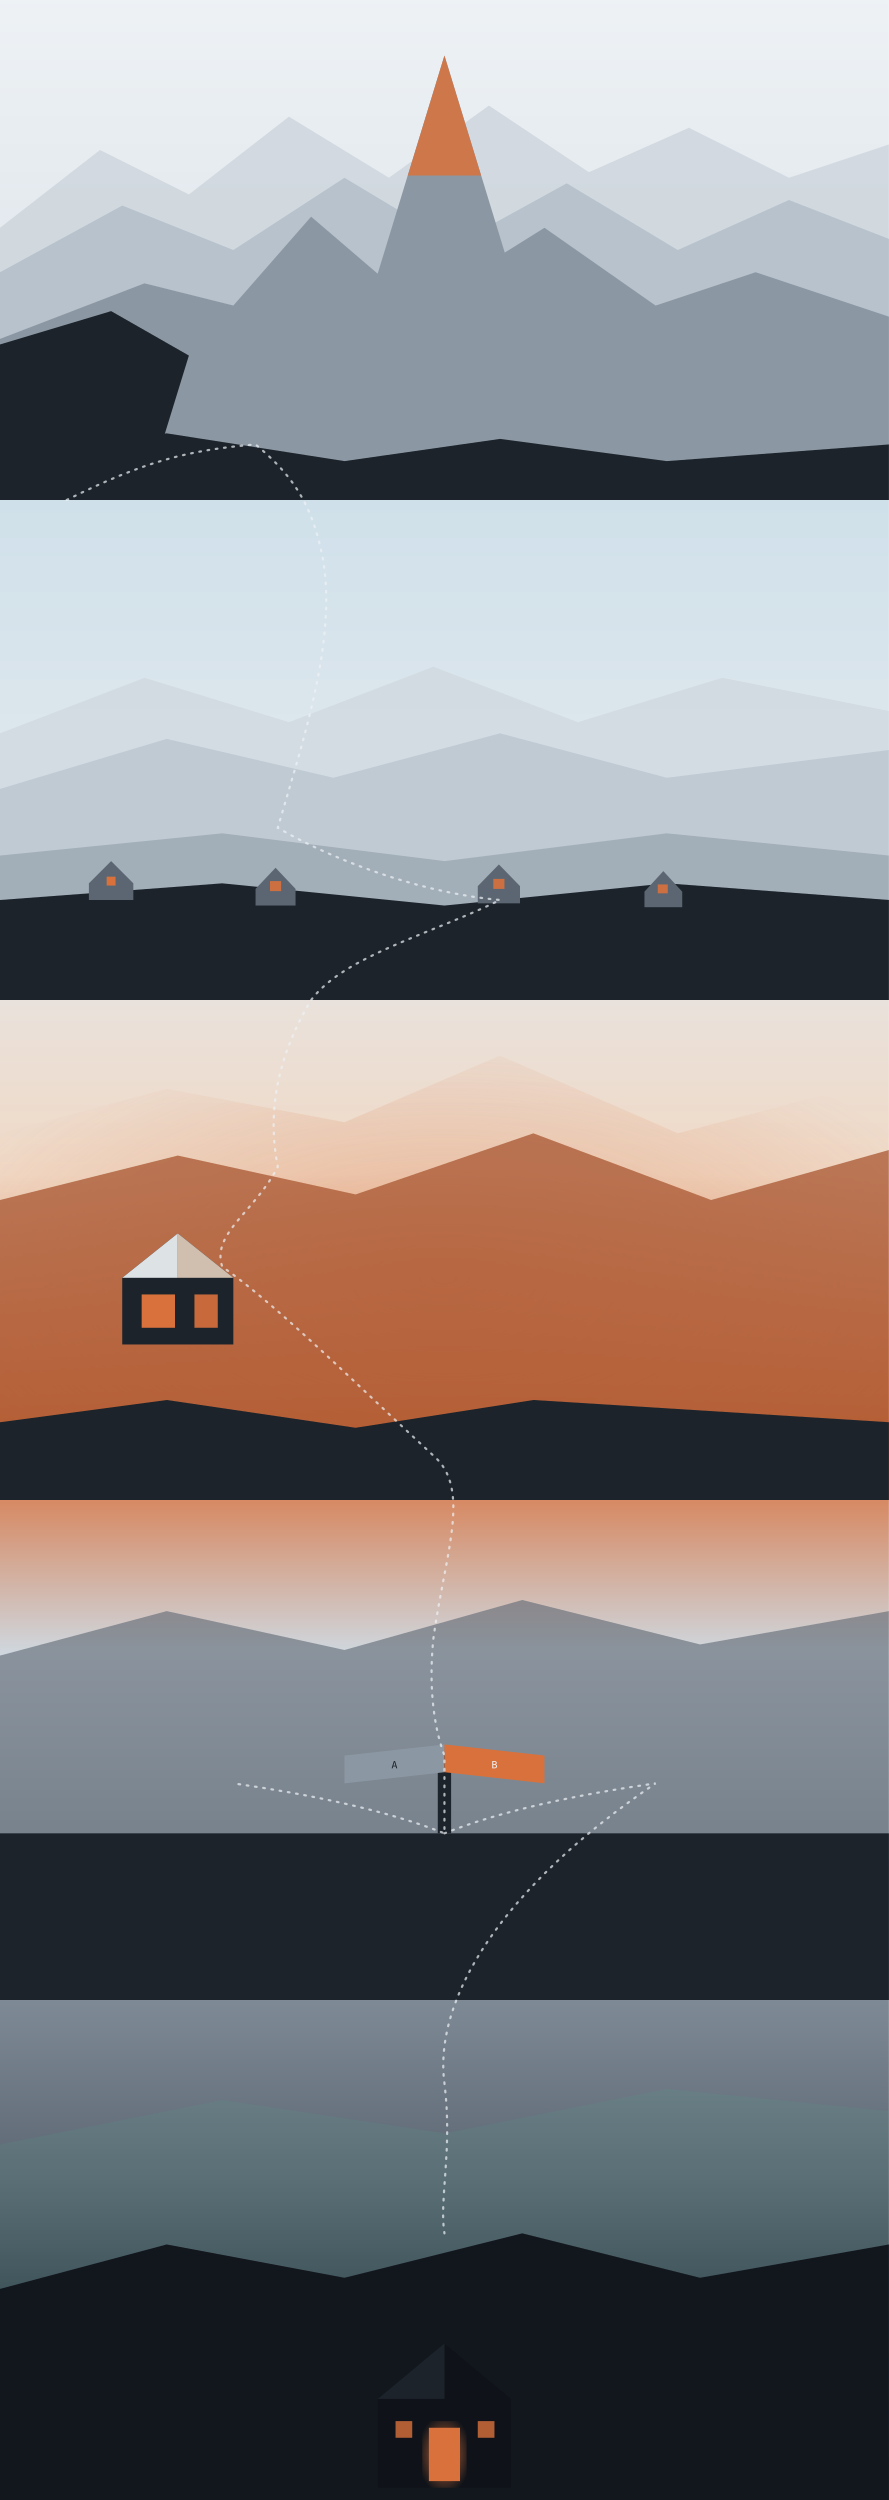
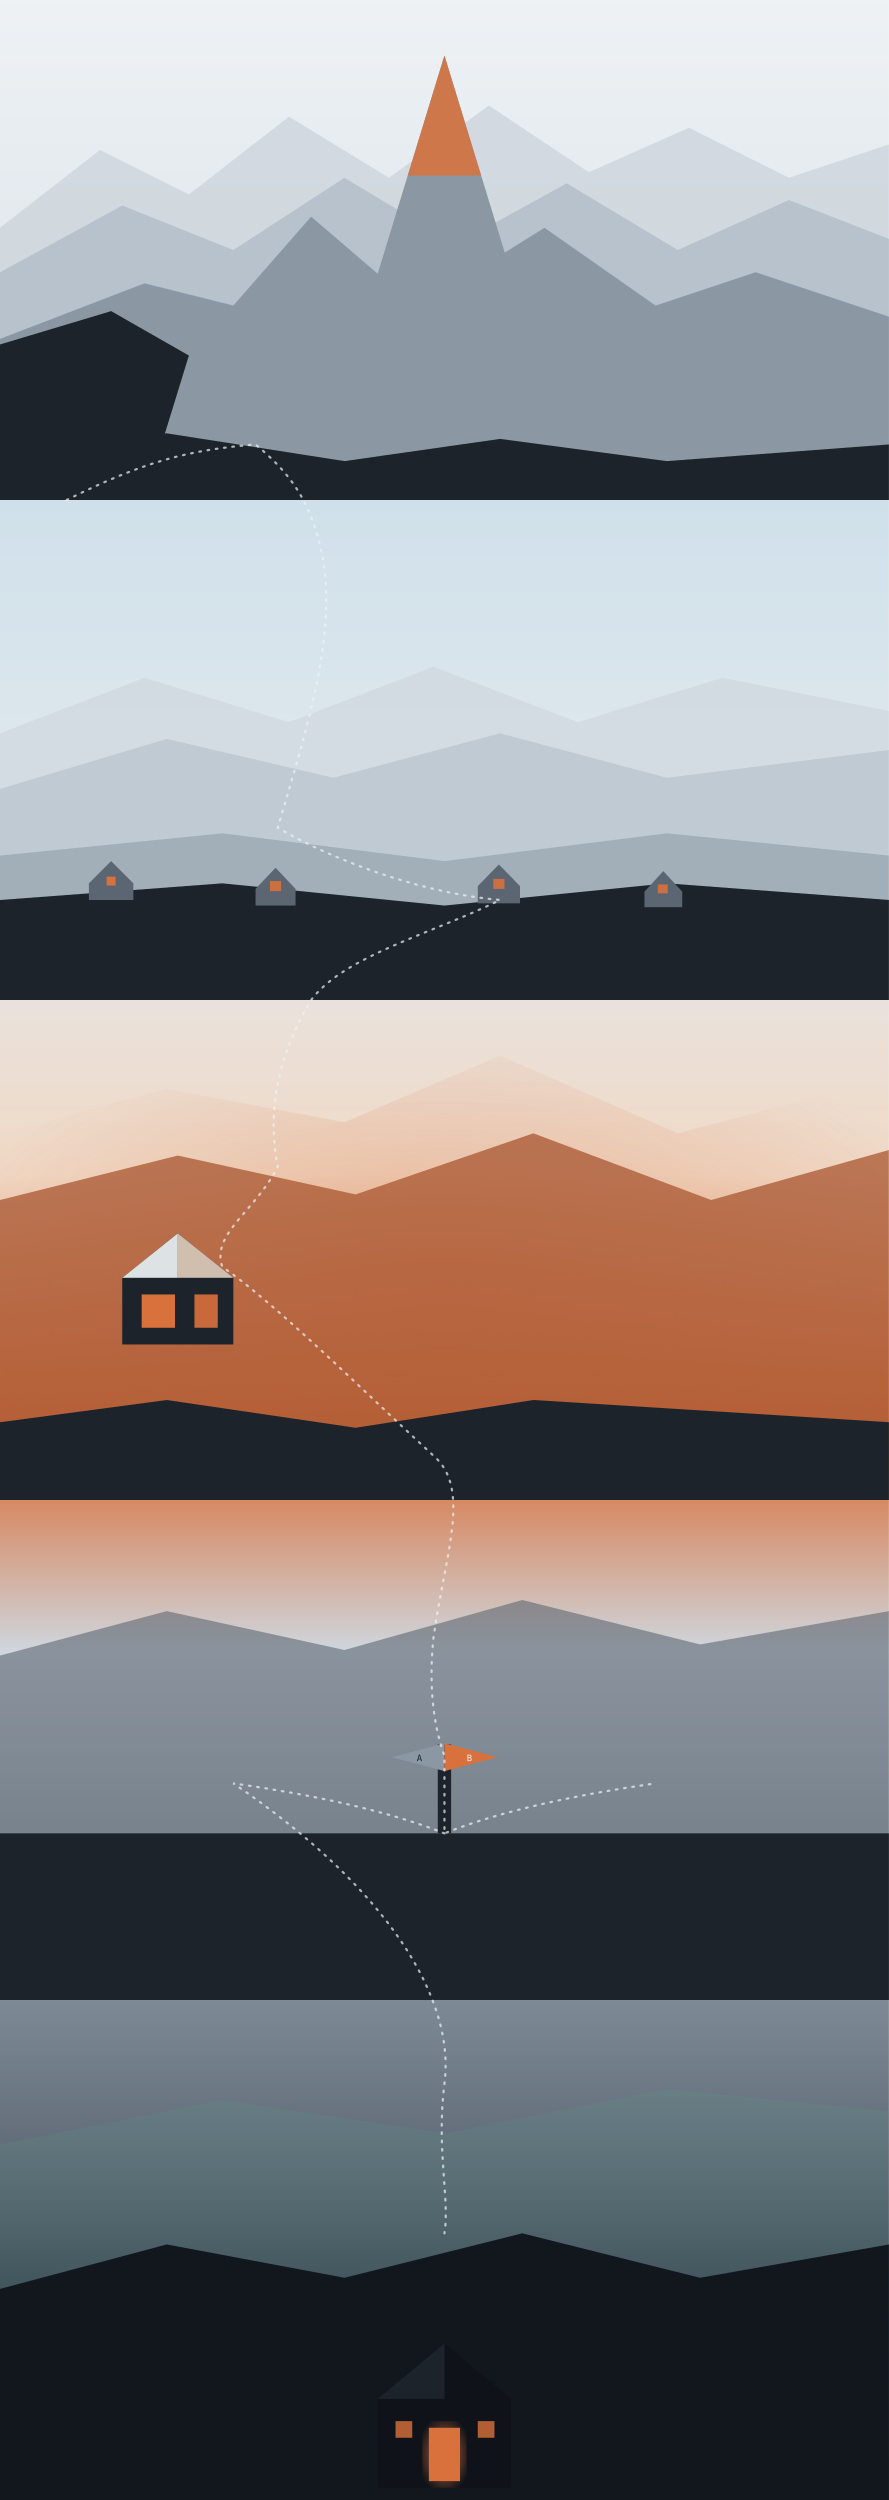
<svg xmlns="http://www.w3.org/2000/svg" viewBox="0 0 1600 4500" preserveAspectRatio="xMidYMid slice">
  <defs>
    <linearGradient id="sky" x1="0" y1="0" x2="0" y2="1" gradientUnits="objectBoundingBox">
      <stop offset="0%" stop-color="#eef2f5" />
      <stop offset="10%" stop-color="#e3e9ee" />
      <stop offset="20%" stop-color="#cfe0ea" />
      <stop offset="34%" stop-color="#e3e9ee" />
      <stop offset="47%" stop-color="#f0d9c6" />
      <stop offset="58%" stop-color="#d9713c" />
      <stop offset="66%" stop-color="#cfd7de" />
      <stop offset="77%" stop-color="#8b97a3" />
      <stop offset="87%" stop-color="#5b6672" />
      <stop offset="95%" stop-color="#243039" />
      <stop offset="100%" stop-color="#12171d" />
    </linearGradient>
    <radialGradient id="warmglow" cx="50%" cy="50%" r="60%">
      <stop offset="0%" stop-color="#d9713c" stop-opacity="0.9" />
      <stop offset="100%" stop-color="#d9713c" stop-opacity="0" />
    </radialGradient>
  </defs>
  <rect width="1600" height="4500" fill="url(#sky)" />
  <polygon points="0,410 180,270 340,350 520,210 700,320 880,190 1060,310 1240,230 1420,320 1600,260 1600,900 0,900" fill="#cfd7de" opacity="0.9" />
  <polygon points="0,490 220,370 420,450 620,320 820,440 1020,330 1220,450 1420,360 1600,430 1600,900 0,900" fill="#b7c2cc" />
  <polygon points="0,610 260,510 420,550 560,390 700,510 760,450 820,510 980,410 1180,550 1360,490 1600,570 1600,900 0,900" fill="#8b97a3" />
  <polygon points="800,100 650,590 950,590" fill="#8b97a3" />
  <polygon points="800,100 866,316 734,316" fill="#d9713c" opacity="0.85" />
  <polygon points="0,900 0,820 300,780 620,830 900,790 1200,830 1600,800 1600,900" fill="#1c232b" />
  <polygon points="0,1320 260,1220 520,1300 780,1200 1040,1300 1300,1220 1600,1280 1600,1800 0,1800" fill="#cfd7de" opacity="0.7" />
  <polygon points="0,1420 300,1330 600,1400 900,1320 1200,1400 1600,1350 1600,1800 0,1800" fill="#b7c2cc" opacity="0.7" />
  <polygon points="0,1540 400,1500 800,1550 1200,1500 1600,1540 1600,1800 0,1800" fill="#8b97a3" opacity="0.55" />
  <polygon points="0,1800 0,1620 400,1590 800,1630 1200,1590 1600,1620 1600,1800" fill="#1c232b" />
  <g>
    <polygon points="160,1590 200,1550 240,1590 240,1620 160,1620" fill="#5b6672" />
    <rect x="192" y="1578" width="16" height="16" fill="#d9713c" />
  </g>
  <g>
    <polygon points="460,1600 496,1562 532,1600 532,1630 460,1630" fill="#5b6672" />
    <rect x="486" y="1586" width="20" height="18" fill="#d9713c" opacity="0.9" />
  </g>
  <g>
    <polygon points="860,1595 898,1556 936,1595 936,1626 860,1626" fill="#5b6672" />
    <rect x="888" y="1582" width="20" height="18" fill="#d9713c" opacity="0.9" />
  </g>
  <g>
    <polygon points="1160,1605 1194,1568 1228,1605 1228,1633 1160,1633" fill="#5b6672" />
    <rect x="1184" y="1592" width="18" height="16" fill="#d9713c" opacity="0.9" />
  </g>
  <polygon points="0,2040 300,1960 620,2020 900,1900 1220,2040 1600,1940 1600,2700 0,2700" fill="url(#warmglow)" opacity="0.4" />
  <polygon points="0,2160 320,2080 640,2150 960,2040 1280,2160 1600,2070 1600,2700 0,2700" fill="#a85630" opacity="0.75" />
  <polygon points="220,2300 320,2220 420,2300 420,2420 220,2420" fill="#1c232b" />
  <polygon points="220,2300 320,2220 320,2300" fill="#eef2f5" opacity="0.92" />
  <polygon points="320,2220 420,2300 320,2300" fill="#f0d9c6" opacity="0.85" />
  <rect x="255" y="2330" width="60" height="60" fill="#d9713c" />
  <rect x="350" y="2330" width="42" height="60" fill="#d9713c" opacity="0.9" />
  <polygon points="0,2700 0,2560 300,2520 640,2570 960,2520 1600,2560 1600,2700" fill="#1c232b" />
  <polygon points="0,2980 300,2900 620,2970 940,2880 1260,2960 1600,2900 1600,3600 0,3600" fill="#5b6672" opacity="0.6" />
  <polygon points="0,3600 0,3300 1600,3300 1600,3600" fill="#1c232b" />
-   <rect x="788" y="3160" width="24" height="140" fill="#1c232b" />
-   <polygon points="620,3160 800,3140 800,3190 620,3210" fill="#8b97a3" />
-   <polygon points="800,3140 980,3160 980,3210 800,3190" fill="#d9713c" />
-   <text x="710" y="3183" font-family="'Space Mono', monospace" font-size="18" fill="#1c232b" text-anchor="middle">A</text>
-   <text x="890" y="3183" font-family="'Space Mono', monospace" font-size="18" fill="#eef2f5" text-anchor="middle">B</text>
+   <rect x="788" y="3140" width="24" height="160" fill="#1c232b" />
+   <polygon points="800,3138 705,3163 800,3188" fill="#8b97a3" />
+   <polygon points="800,3138 895,3163 800,3188" fill="#d9713c" />
+   <text x="755" y="3170" font-family="'Space Mono', monospace" font-size="16" fill="#1c232b" text-anchor="middle">A</text>
+   <text x="845" y="3170" font-family="'Space Mono', monospace" font-size="16" fill="#eef2f5" text-anchor="middle">B</text>
  <polygon points="0,3860 400,3780 800,3840 1200,3760 1600,3800 1600,4500 0,4500" fill="#4f9d8a" opacity="0.14" />
  <polygon points="0,4120 300,4040 620,4100 940,4020 1260,4100 1600,4040 1600,4500 0,4500" fill="#12171d" />
  <polygon points="680,4318 800,4218 920,4318 920,4478 680,4478" fill="#0f1319" />
  <polygon points="680,4318 800,4218 800,4318" fill="#1c232b" />
  <rect x="760" y="4358" width="80" height="120" fill="url(#warmglow)" />
  <rect x="772" y="4370" width="56" height="96" fill="#d9713c" />
  <rect x="712" y="4358" width="30" height="30" fill="#d9713c" opacity="0.8" />
  <rect x="860" y="4358" width="30" height="30" fill="#d9713c" opacity="0.8" />
  <polygon points="0,900 0,620 200,560 340,640 260,900" fill="#1c232b" />
-   <path d="     M 120 900 C 260 830, 340 810, 460 800     C 520 850, 560 900, 580 1000     C 610 1150, 540 1350, 500 1490     C 620 1560, 780 1610, 900 1620     C 780 1680, 620 1720, 560 1800     C 500 1900, 480 2000, 500 2100     C 460 2180, 380 2220, 400 2280     C 500 2350, 650 2500, 780 2620     C 850 2680, 800 2800, 780 2950     C 770 3050, 785 3120, 800 3160     L 800 3300     C 700 3260, 560 3230, 420 3210     M 800 3300 C 900 3260, 1040 3230, 1180 3210     C 900 3400, 780 3600, 800 3750     C 815 3870, 790 3960, 800 4020   " fill="none" stroke="#eef2f5" stroke-width="4" stroke-dasharray="3 12" stroke-linecap="round" opacity="0.7" />
+   <path d="     M 120 900 C 260 830, 340 810, 460 800     C 520 850, 560 900, 580 1000     C 610 1150, 540 1350, 500 1490     C 620 1560, 780 1610, 900 1620     C 780 1680, 620 1720, 560 1800     C 500 1900, 480 2000, 500 2100     C 460 2180, 380 2220, 400 2280     C 500 2350, 650 2500, 780 2620     C 850 2680, 800 2800, 780 2950     C 770 3050, 785 3120, 800 3160     L 800 3300     C 900 3260, 1040 3230, 1180 3210     M 800 3300 C 700 3260, 560 3230, 420 3210     C 700 3400, 820 3600, 800 3750     C 785 3870, 810 3960, 800 4020   " fill="none" stroke="#eef2f5" stroke-width="4" stroke-dasharray="3 12" stroke-linecap="round" opacity="0.7" />
</svg>
